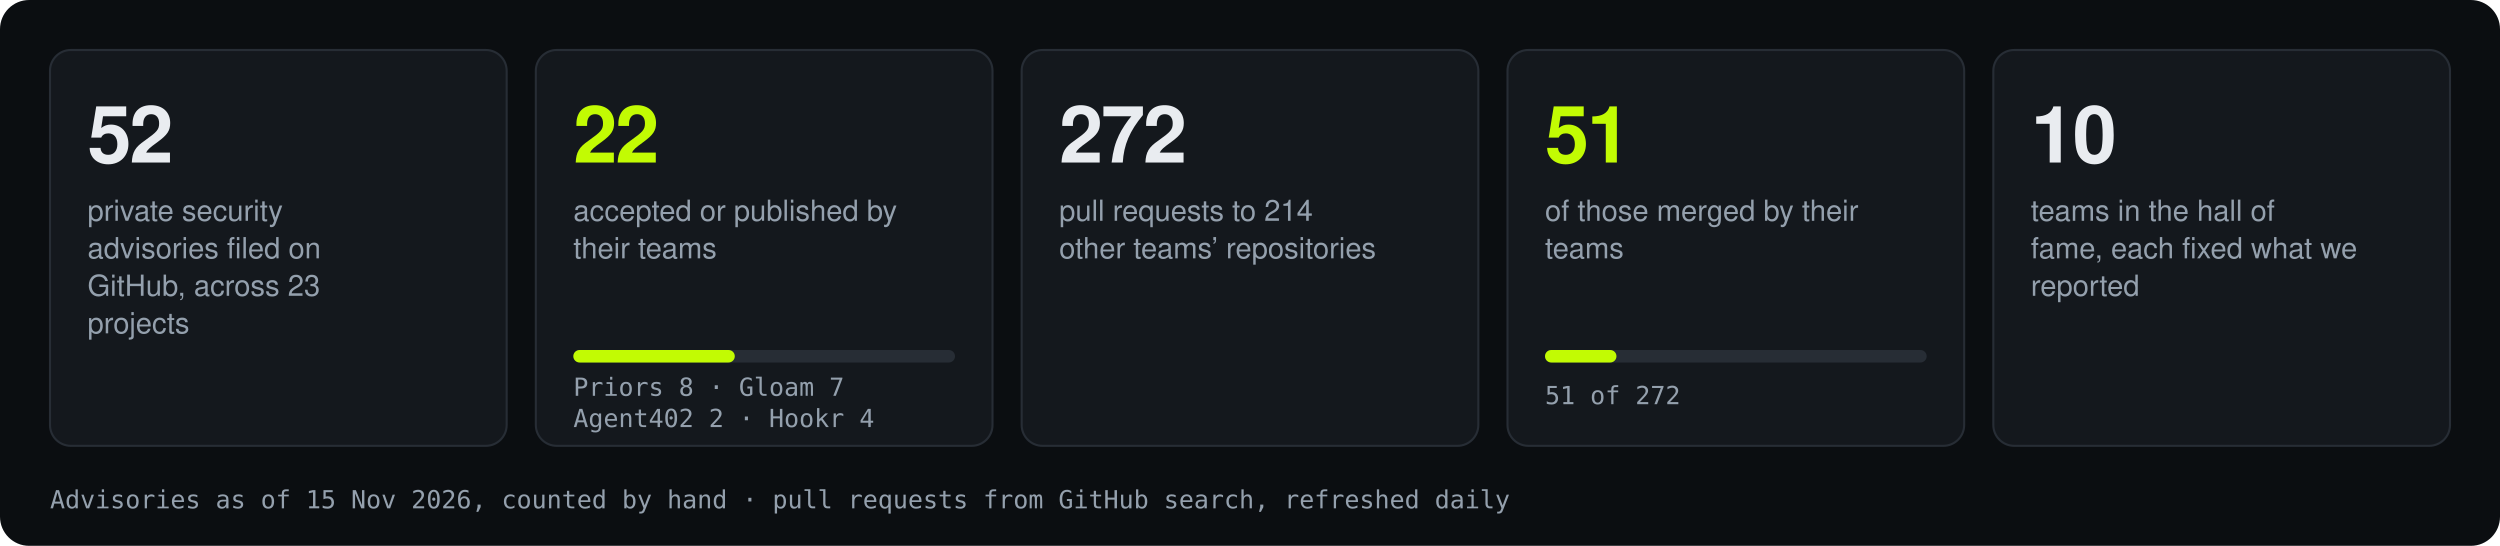
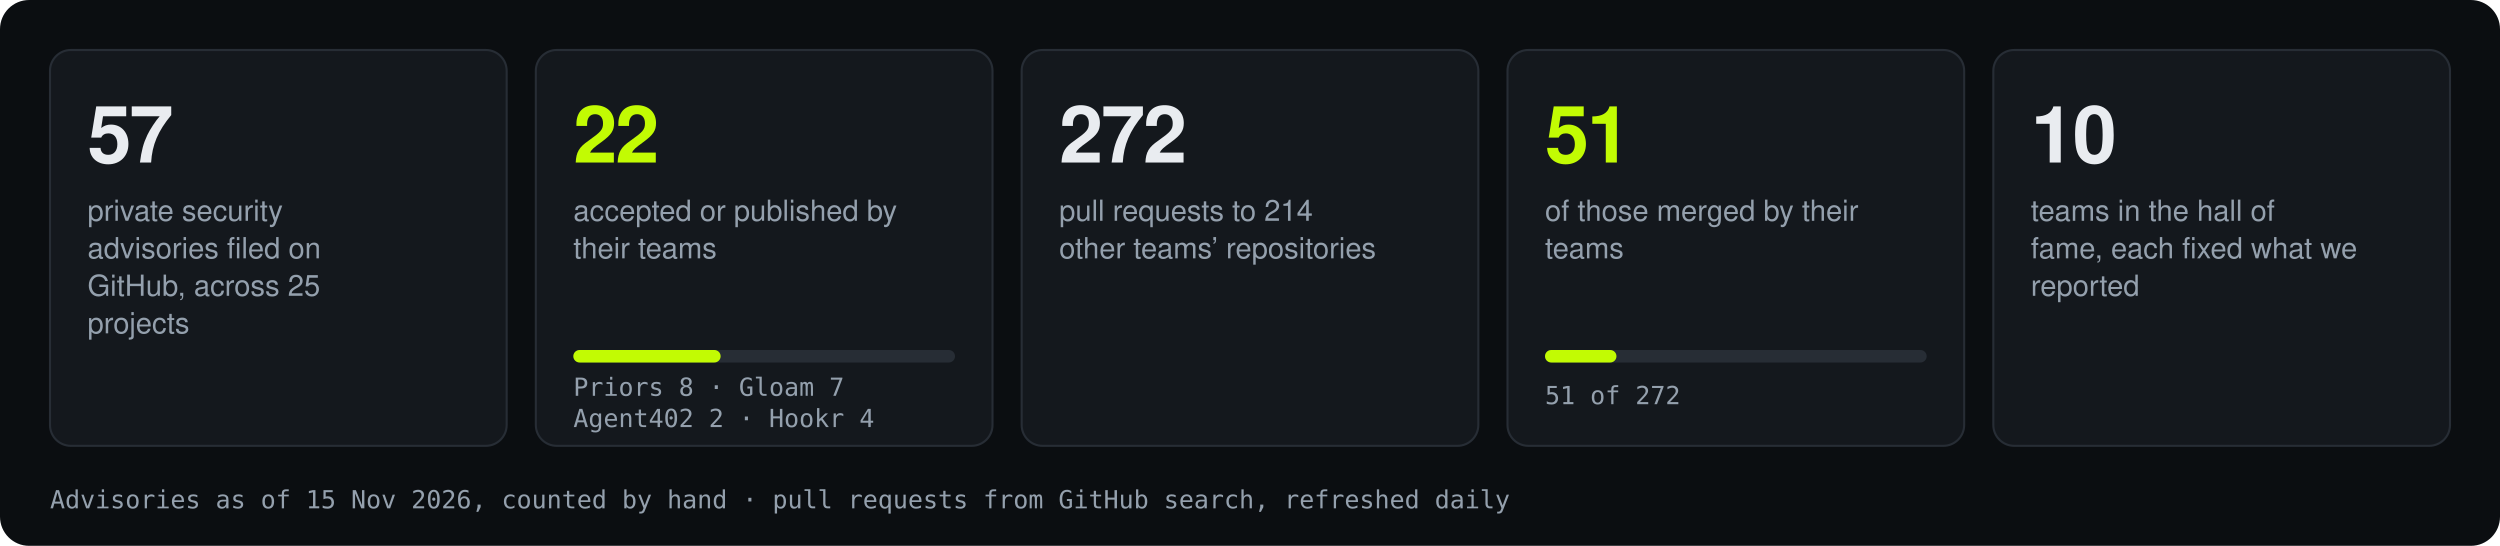
- <svg xmlns="http://www.w3.org/2000/svg" width="1200" height="262" viewBox="0 0 1200 262" role="img" aria-label="52 private security advisories filed on GitHub across 23 projects, 22 accepted or published; 272 pull requests to 214 other teams' repositories, 51 merged; 10 teams in the hall of fame">
+ <svg xmlns="http://www.w3.org/2000/svg" width="1200" height="262" viewBox="0 0 1200 262" role="img" aria-label="57 private security advisories filed on GitHub across 25 projects, 22 accepted or published; 272 pull requests to 214 other teams' repositories, 51 merged; 10 teams in the hall of fame">
  <style>.g{transform-box:fill-box;transform-origin:left;animation:grow 1.2s ease-out both}@keyframes grow{from{transform:scaleX(0)}}@media (prefers-reduced-motion: reduce){*{animation:none!important}}</style>
  <rect width="1200" height="262" rx="14" fill="#0B0E11" />
  <g>
    <rect x="24.0" y="24" width="219.2" height="190" rx="10" fill="#14181D" stroke="#272D35" />
-     <text x="42.0" y="78" font-family="-apple-system,BlinkMacSystemFont,'Segoe UI',Helvetica,Arial,sans-serif" font-size="38" font-weight="700" letter-spacing="-1" fill="#E9ECF0">52</text>
+     <text x="42.0" y="78" font-family="-apple-system,BlinkMacSystemFont,'Segoe UI',Helvetica,Arial,sans-serif" font-size="38" font-weight="700" letter-spacing="-1" fill="#E9ECF0">57</text>
    <text x="42.0" y="106" text-anchor="start" font-family="-apple-system,BlinkMacSystemFont,'Segoe UI',Helvetica,Arial,sans-serif" font-size="14" font-weight="400" fill="#94A0AD">private security</text>
    <text x="42.0" y="124" text-anchor="start" font-family="-apple-system,BlinkMacSystemFont,'Segoe UI',Helvetica,Arial,sans-serif" font-size="14" font-weight="400" fill="#94A0AD">advisories filed on</text>
-     <text x="42.0" y="142" text-anchor="start" font-family="-apple-system,BlinkMacSystemFont,'Segoe UI',Helvetica,Arial,sans-serif" font-size="14" font-weight="400" fill="#94A0AD">GitHub, across 23</text>
+     <text x="42.0" y="142" text-anchor="start" font-family="-apple-system,BlinkMacSystemFont,'Segoe UI',Helvetica,Arial,sans-serif" font-size="14" font-weight="400" fill="#94A0AD">GitHub, across 25</text>
    <text x="42.0" y="160" text-anchor="start" font-family="-apple-system,BlinkMacSystemFont,'Segoe UI',Helvetica,Arial,sans-serif" font-size="14" font-weight="400" fill="#94A0AD">projects</text>
  </g>
  <g>
    <rect x="257.2" y="24" width="219.2" height="190" rx="10" fill="#14181D" stroke="#272D35" />
    <text x="275.2" y="78" font-family="-apple-system,BlinkMacSystemFont,'Segoe UI',Helvetica,Arial,sans-serif" font-size="38" font-weight="700" letter-spacing="-1" fill="#C2FB03">22</text>
    <text x="275.2" y="106" text-anchor="start" font-family="-apple-system,BlinkMacSystemFont,'Segoe UI',Helvetica,Arial,sans-serif" font-size="14" font-weight="400" fill="#94A0AD">accepted or published by</text>
    <text x="275.2" y="124" text-anchor="start" font-family="-apple-system,BlinkMacSystemFont,'Segoe UI',Helvetica,Arial,sans-serif" font-size="14" font-weight="400" fill="#94A0AD">their teams</text>
    <rect x="275.2" y="168" width="183.2" height="6" rx="3" fill="#272D35" />
-     <rect class="g" style="animation-delay:0.35s" x="275.2" y="168" width="77.5" height="6" rx="3" fill="#C2FB03" />
+     <rect class="g" style="animation-delay:0.35s" x="275.2" y="168" width="70.7" height="6" rx="3" fill="#C2FB03" />
    <text x="275.2" y="190" font-family="ui-monospace,SFMono-Regular,'SF Mono',Menlo,Consolas,monospace" font-size="12" fill="#94A0AD">Priors 8 · Gloam 7</text>
    <text x="275.2" y="205" font-family="ui-monospace,SFMono-Regular,'SF Mono',Menlo,Consolas,monospace" font-size="12" fill="#94A0AD">Agent402 2 · Hookr 4</text>
  </g>
  <g>
    <rect x="490.4" y="24" width="219.2" height="190" rx="10" fill="#14181D" stroke="#272D35" />
    <text x="508.4" y="78" font-family="-apple-system,BlinkMacSystemFont,'Segoe UI',Helvetica,Arial,sans-serif" font-size="38" font-weight="700" letter-spacing="-1" fill="#E9ECF0">272</text>
    <text x="508.4" y="106" text-anchor="start" font-family="-apple-system,BlinkMacSystemFont,'Segoe UI',Helvetica,Arial,sans-serif" font-size="14" font-weight="400" fill="#94A0AD">pull requests to 214</text>
    <text x="508.4" y="124" text-anchor="start" font-family="-apple-system,BlinkMacSystemFont,'Segoe UI',Helvetica,Arial,sans-serif" font-size="14" font-weight="400" fill="#94A0AD">other teams’ repositories</text>
  </g>
  <g>
    <rect x="723.6" y="24" width="219.2" height="190" rx="10" fill="#14181D" stroke="#272D35" />
    <text x="741.6" y="78" font-family="-apple-system,BlinkMacSystemFont,'Segoe UI',Helvetica,Arial,sans-serif" font-size="38" font-weight="700" letter-spacing="-1" fill="#C2FB03">51</text>
    <text x="741.6" y="106" text-anchor="start" font-family="-apple-system,BlinkMacSystemFont,'Segoe UI',Helvetica,Arial,sans-serif" font-size="14" font-weight="400" fill="#94A0AD">of those merged by their</text>
    <text x="741.6" y="124" text-anchor="start" font-family="-apple-system,BlinkMacSystemFont,'Segoe UI',Helvetica,Arial,sans-serif" font-size="14" font-weight="400" fill="#94A0AD">teams</text>
    <rect x="741.6" y="168" width="183.2" height="6" rx="3" fill="#272D35" />
    <rect class="g" style="animation-delay:0.65s" x="741.6" y="168" width="34.3" height="6" rx="3" fill="#C2FB03" />
    <text x="741.6" y="194" font-family="ui-monospace,SFMono-Regular,'SF Mono',Menlo,Consolas,monospace" font-size="12" fill="#94A0AD">51 of 272</text>
  </g>
  <g>
    <rect x="956.8" y="24" width="219.2" height="190" rx="10" fill="#14181D" stroke="#272D35" />
    <text x="974.8" y="78" font-family="-apple-system,BlinkMacSystemFont,'Segoe UI',Helvetica,Arial,sans-serif" font-size="38" font-weight="700" letter-spacing="-1" fill="#E9ECF0">10</text>
    <text x="974.8" y="106" text-anchor="start" font-family="-apple-system,BlinkMacSystemFont,'Segoe UI',Helvetica,Arial,sans-serif" font-size="14" font-weight="400" fill="#94A0AD">teams in the hall of</text>
    <text x="974.8" y="124" text-anchor="start" font-family="-apple-system,BlinkMacSystemFont,'Segoe UI',Helvetica,Arial,sans-serif" font-size="14" font-weight="400" fill="#94A0AD">fame, each fixed what we</text>
    <text x="974.8" y="142" text-anchor="start" font-family="-apple-system,BlinkMacSystemFont,'Segoe UI',Helvetica,Arial,sans-serif" font-size="14" font-weight="400" fill="#94A0AD">reported</text>
  </g>
  <text x="24" y="244" font-family="ui-monospace,SFMono-Regular,'SF Mono',Menlo,Consolas,monospace" font-size="12" fill="#94A0AD">Advisories as of 15 Nov 2026, counted by hand · pull requests from GitHub search, refreshed daily</text>
</svg>
